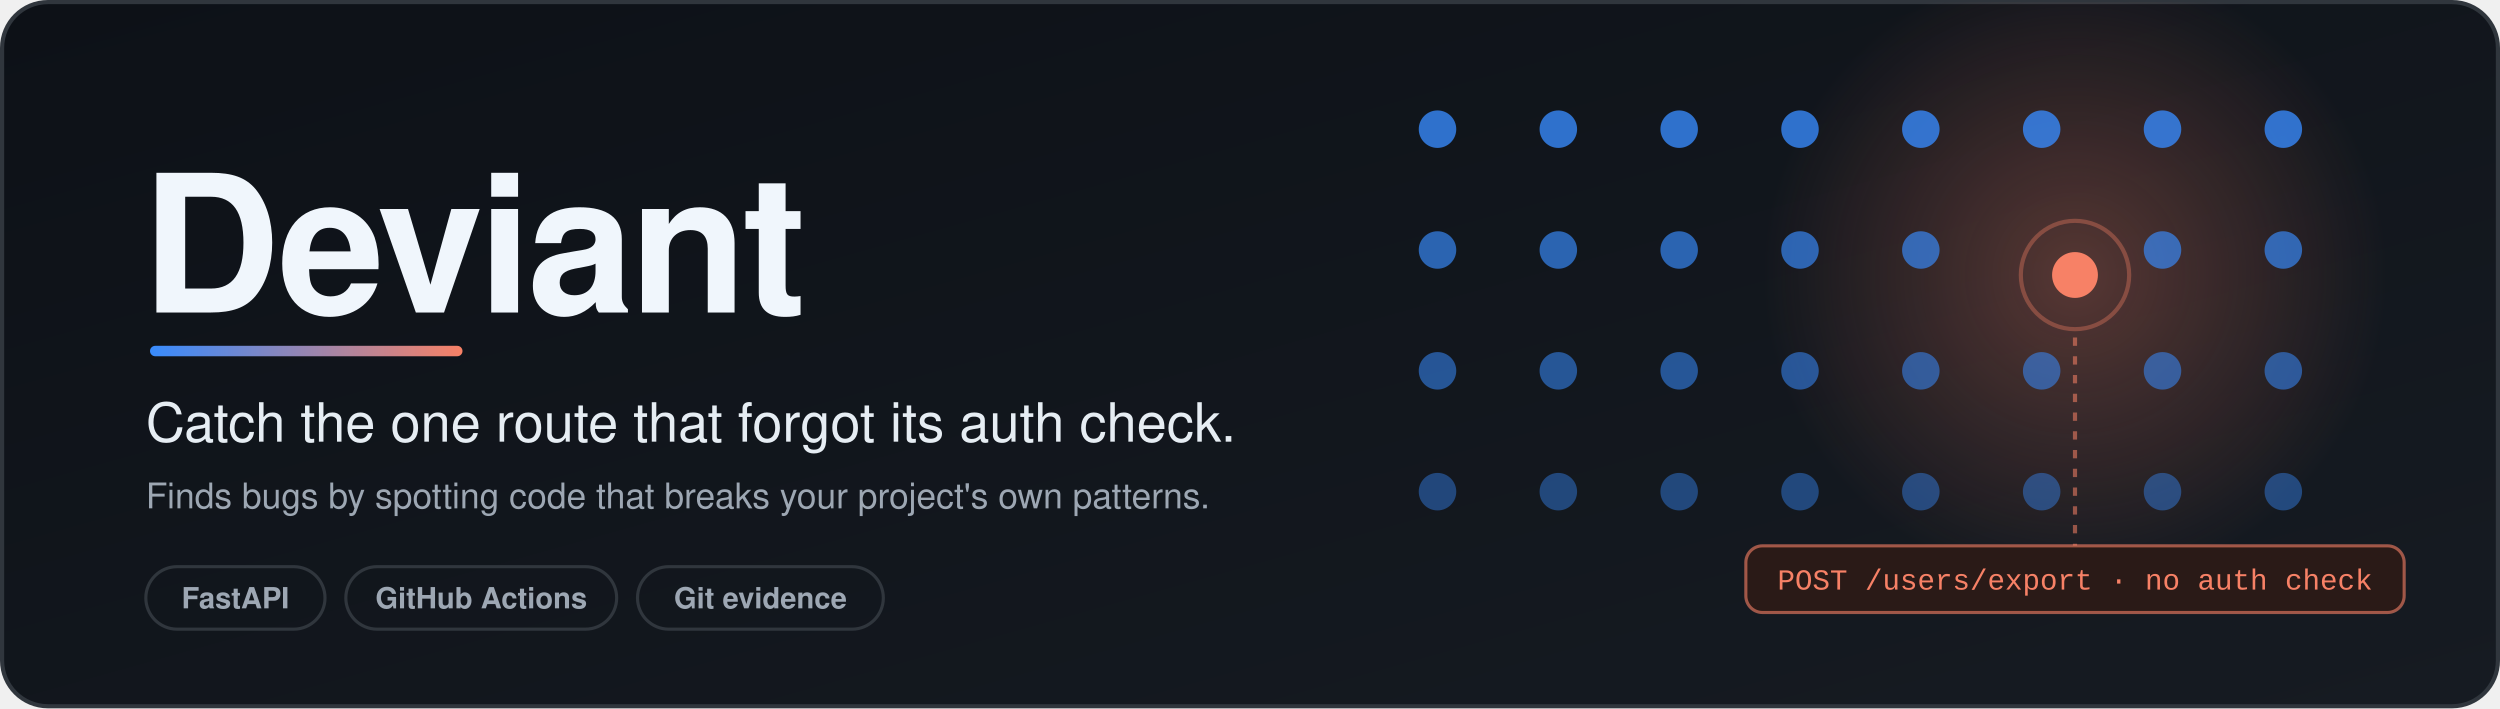
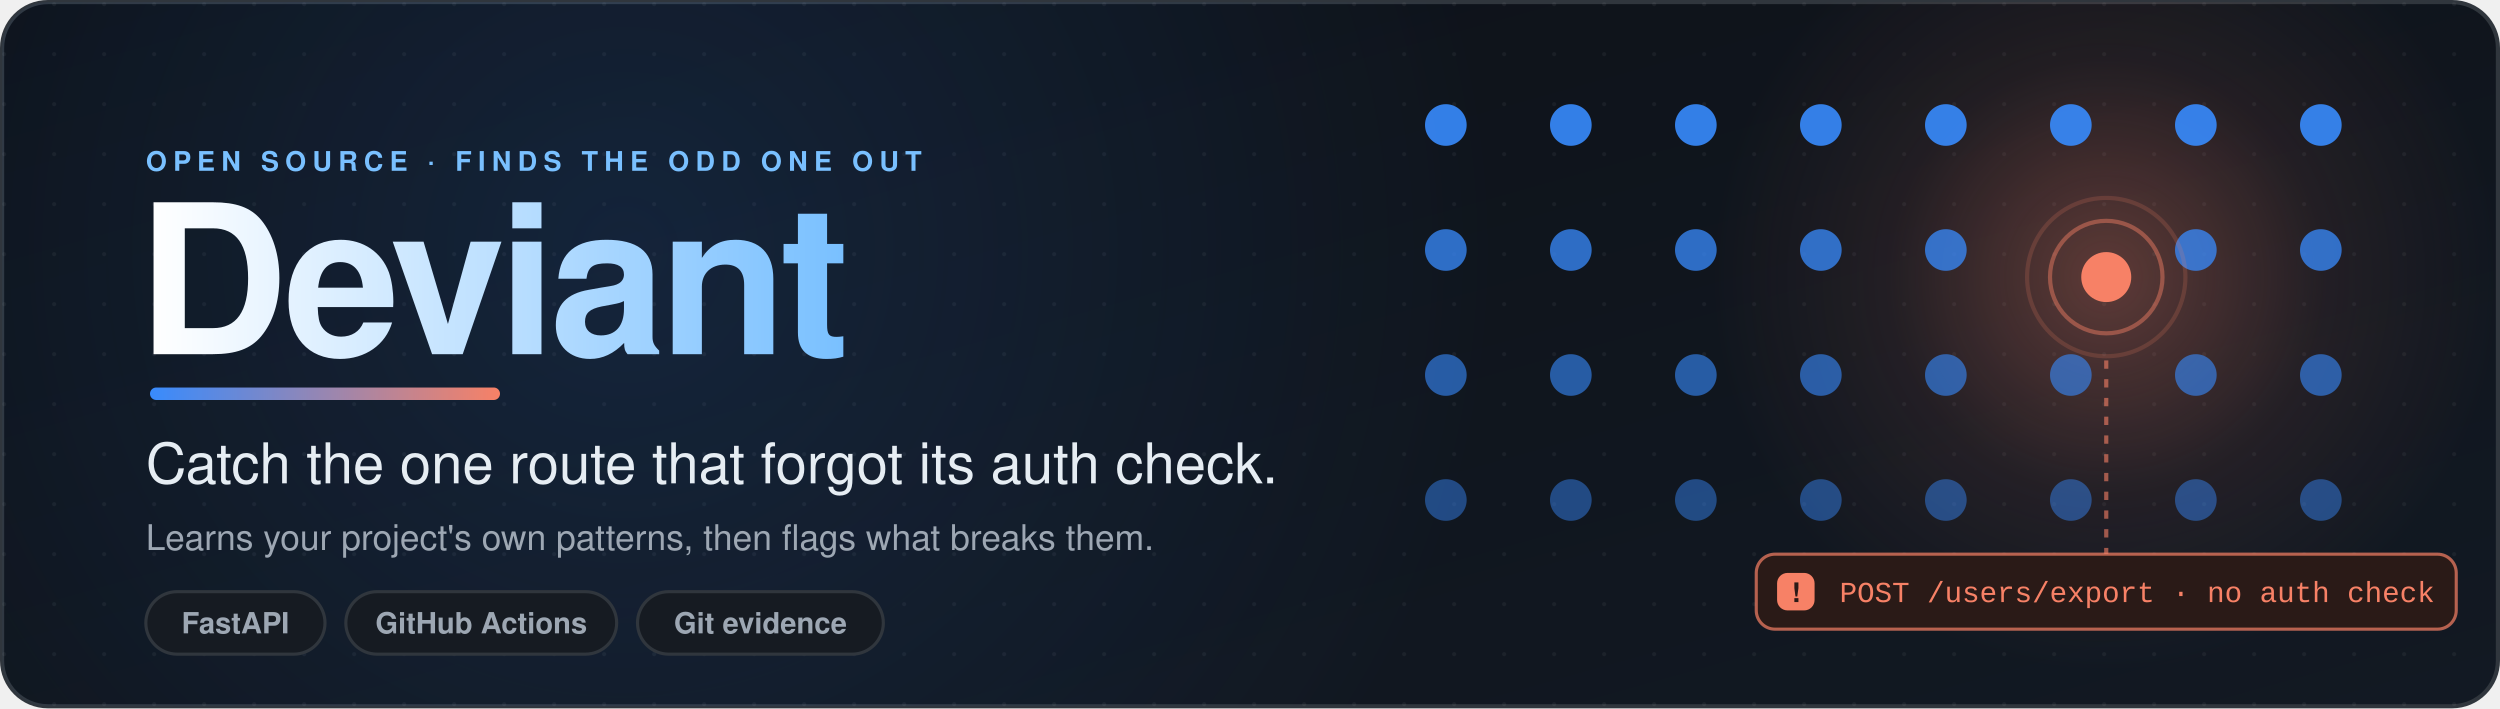
<svg xmlns="http://www.w3.org/2000/svg" width="1200" height="340" viewBox="0 0 1200 340" role="img" aria-labelledby="t d">
  <defs>
    <linearGradient id="bg" x1="0" y1="0" x2="1" y2="1">
      <stop offset="0" stop-color="#0d1117" />
-       <stop offset="1" stop-color="#161b22" />
+       <stop offset="1" stop-color="#121923" />
    </linearGradient>
-     <radialGradient id="glow" cx="996" cy="132" r="150" gradientUnits="userSpaceOnUse">
-       <stop offset="0" stop-color="#f78166" stop-opacity="0.30" />
+     <radialGradient id="glow" cx="1011" cy="133" r="190" gradientUnits="userSpaceOnUse">
+       <stop offset="0" stop-color="#f78166" stop-opacity="0.34" />
+       <stop offset="0.55" stop-color="#f78166" stop-opacity="0.08" />
      <stop offset="1" stop-color="#f78166" stop-opacity="0" />
    </radialGradient>
+     <radialGradient id="blueglow" cx="300" cy="120" r="420" gradientUnits="userSpaceOnUse">
+       <stop offset="0" stop-color="#388bfd" stop-opacity="0.14" />
+       <stop offset="1" stop-color="#388bfd" stop-opacity="0" />
+     </radialGradient>
+     <linearGradient id="title" x1="0" y1="0" x2="1" y2="0">
+       <stop offset="0" stop-color="#ffffff" />
+       <stop offset="1" stop-color="#79c0ff" />
+     </linearGradient>
    <linearGradient id="accent" x1="0" y1="0" x2="1" y2="0">
      <stop offset="0" stop-color="#388bfd" />
      <stop offset="1" stop-color="#f78166" />
    </linearGradient>
+     <linearGradient id="scan" x1="0" y1="0" x2="1" y2="0">
+       <stop offset="0" stop-color="#388bfd" stop-opacity="0" />
+       <stop offset="0.7" stop-color="#f78166" stop-opacity="0.45" />
+       <stop offset="1" stop-color="#f78166" stop-opacity="0.8" />
+     </linearGradient>
+     <pattern id="grid" width="24" height="24" patternUnits="userSpaceOnUse">
+       <circle cx="2" cy="2" r="1" fill="#ffffff" fill-opacity="0.05" />
+     </pattern>
  </defs>
  <rect x="1" y="1" width="1198" height="338" rx="22" fill="url(#bg)" stroke="#30363d" stroke-width="2" />
+   <rect x="1" y="1" width="1198" height="338" rx="22" fill="url(#grid)" />
+   <rect x="1" y="1" width="1198" height="338" rx="22" fill="url(#blueglow)" />
  <rect x="1" y="1" width="1198" height="338" rx="22" fill="url(#glow)" />
  <g font-family="-apple-system, 'Segoe UI', Helvetica, Arial, sans-serif">
-     <text x="68" y="150" font-size="92" font-weight="800" fill="#f0f6fc" letter-spacing="-2">Deviant</text>
-     <rect x="72" y="166" width="150" height="5" rx="2.5" fill="url(#accent)" />
-     <text x="70" y="212" font-size="26" font-weight="500" fill="#e6edf3">Catch the one route that forgot its auth check.</text>
-     <text x="70" y="244" font-size="17" fill="#9da7b3">Finds bugs by spotting code that breaks your project's own patterns.</text>
+     <text x="70" y="82" font-size="13" font-weight="700" fill="#79c0ff" letter-spacing="3">OPEN SOURCE  ·  FINDS THE ODD ONE OUT</text>
+     <text x="66" y="170" font-size="100" font-weight="800" fill="url(#title)" letter-spacing="-3">Deviant</text>
+     <rect x="72" y="186" width="168" height="6" rx="3" fill="url(#accent)" />
+     <text x="70" y="232" font-size="27" font-weight="500" fill="#e6edf3">Catch the one route that forgot its auth check.</text>
+     <text x="70" y="264" font-size="17" fill="#9da7b3">Learns your project's own patterns, then flags what breaks them.</text>
  </g>
  <g font-family="-apple-system, 'Segoe UI', Helvetica, Arial, sans-serif" font-size="14" font-weight="600" fill="#9da7b3">
-     <rect x="70" y="272" width="86" height="30" rx="15" fill="none" stroke="#30363d" stroke-width="1.5" />
-     <text x="113" y="292" text-anchor="middle">FastAPI</text>
-     <rect x="166" y="272" width="130" height="30" rx="15" fill="none" stroke="#30363d" stroke-width="1.5" />
-     <text x="231" y="292" text-anchor="middle">GitHub Actions</text>
-     <rect x="306" y="272" width="118" height="30" rx="15" fill="none" stroke="#30363d" stroke-width="1.5" />
-     <text x="365" y="292" text-anchor="middle">Git evidence</text>
+     <rect x="70" y="284" width="86" height="30" rx="15" fill="#161b22" stroke="#30363d" stroke-width="1.5" />
+     <text x="113" y="304" text-anchor="middle">FastAPI</text>
+     <rect x="166" y="284" width="130" height="30" rx="15" fill="#161b22" stroke="#30363d" stroke-width="1.5" />
+     <text x="231" y="304" text-anchor="middle">GitHub Actions</text>
+     <rect x="306" y="284" width="118" height="30" rx="15" fill="#161b22" stroke="#30363d" stroke-width="1.5" />
+     <text x="365" y="304" text-anchor="middle">Git evidence</text>
  </g>
+   <line x1="664" y1="133" x2="981" y2="133" stroke="url(#scan)" stroke-width="2" />
  <g>
-     <circle cx="690" cy="62" r="9" fill="#388bfd" fill-opacity="0.78" />
-     <circle cx="748" cy="62" r="9" fill="#388bfd" fill-opacity="0.78" />
-     <circle cx="806" cy="62" r="9" fill="#388bfd" fill-opacity="0.78" />
-     <circle cx="864" cy="62" r="9" fill="#388bfd" fill-opacity="0.78" />
-     <circle cx="922" cy="62" r="9" fill="#388bfd" fill-opacity="0.78" />
-     <circle cx="980" cy="62" r="9" fill="#388bfd" fill-opacity="0.78" />
-     <circle cx="1038" cy="62" r="9" fill="#388bfd" fill-opacity="0.78" />
-     <circle cx="1096" cy="62" r="9" fill="#388bfd" fill-opacity="0.78" />
-     <circle cx="690" cy="120" r="9" fill="#388bfd" fill-opacity="0.66" />
-     <circle cx="748" cy="120" r="9" fill="#388bfd" fill-opacity="0.66" />
-     <circle cx="806" cy="120" r="9" fill="#388bfd" fill-opacity="0.66" />
-     <circle cx="864" cy="120" r="9" fill="#388bfd" fill-opacity="0.66" />
-     <circle cx="922" cy="120" r="9" fill="#388bfd" fill-opacity="0.66" />
-     <circle cx="1038" cy="120" r="9" fill="#388bfd" fill-opacity="0.66" />
-     <circle cx="1096" cy="120" r="9" fill="#388bfd" fill-opacity="0.66" />
-     <circle cx="690" cy="178" r="9" fill="#388bfd" fill-opacity="0.54" />
-     <circle cx="748" cy="178" r="9" fill="#388bfd" fill-opacity="0.54" />
-     <circle cx="806" cy="178" r="9" fill="#388bfd" fill-opacity="0.54" />
-     <circle cx="864" cy="178" r="9" fill="#388bfd" fill-opacity="0.54" />
-     <circle cx="922" cy="178" r="9" fill="#388bfd" fill-opacity="0.54" />
-     <circle cx="980" cy="178" r="9" fill="#388bfd" fill-opacity="0.54" />
-     <circle cx="1038" cy="178" r="9" fill="#388bfd" fill-opacity="0.54" />
-     <circle cx="1096" cy="178" r="9" fill="#388bfd" fill-opacity="0.54" />
-     <circle cx="690" cy="236" r="9" fill="#388bfd" fill-opacity="0.42" />
-     <circle cx="748" cy="236" r="9" fill="#388bfd" fill-opacity="0.42" />
-     <circle cx="806" cy="236" r="9" fill="#388bfd" fill-opacity="0.42" />
-     <circle cx="864" cy="236" r="9" fill="#388bfd" fill-opacity="0.42" />
-     <circle cx="922" cy="236" r="9" fill="#388bfd" fill-opacity="0.42" />
-     <circle cx="980" cy="236" r="9" fill="#388bfd" fill-opacity="0.42" />
-     <circle cx="1038" cy="236" r="9" fill="#388bfd" fill-opacity="0.42" />
-     <circle cx="1096" cy="236" r="9" fill="#388bfd" fill-opacity="0.42" />
+     <circle cx="694" cy="60" r="10" fill="#388bfd" fill-opacity="0.90" />
+     <circle cx="754" cy="60" r="10" fill="#388bfd" fill-opacity="0.90" />
+     <circle cx="814" cy="60" r="10" fill="#388bfd" fill-opacity="0.90" />
+     <circle cx="874" cy="60" r="10" fill="#388bfd" fill-opacity="0.90" />
+     <circle cx="934" cy="60" r="10" fill="#388bfd" fill-opacity="0.90" />
+     <circle cx="994" cy="60" r="10" fill="#388bfd" fill-opacity="0.90" />
+     <circle cx="1054" cy="60" r="10" fill="#388bfd" fill-opacity="0.90" />
+     <circle cx="1114" cy="60" r="10" fill="#388bfd" fill-opacity="0.90" />
+     <circle cx="694" cy="120" r="10" fill="#388bfd" fill-opacity="0.75" />
+     <circle cx="754" cy="120" r="10" fill="#388bfd" fill-opacity="0.75" />
+     <circle cx="814" cy="120" r="10" fill="#388bfd" fill-opacity="0.75" />
+     <circle cx="874" cy="120" r="10" fill="#388bfd" fill-opacity="0.75" />
+     <circle cx="934" cy="120" r="10" fill="#388bfd" fill-opacity="0.75" />
+     <circle cx="1054" cy="120" r="10" fill="#388bfd" fill-opacity="0.75" />
+     <circle cx="1114" cy="120" r="10" fill="#388bfd" fill-opacity="0.75" />
+     <circle cx="694" cy="180" r="10" fill="#388bfd" fill-opacity="0.60" />
+     <circle cx="754" cy="180" r="10" fill="#388bfd" fill-opacity="0.60" />
+     <circle cx="814" cy="180" r="10" fill="#388bfd" fill-opacity="0.60" />
+     <circle cx="874" cy="180" r="10" fill="#388bfd" fill-opacity="0.60" />
+     <circle cx="934" cy="180" r="10" fill="#388bfd" fill-opacity="0.60" />
+     <circle cx="994" cy="180" r="10" fill="#388bfd" fill-opacity="0.60" />
+     <circle cx="1054" cy="180" r="10" fill="#388bfd" fill-opacity="0.60" />
+     <circle cx="1114" cy="180" r="10" fill="#388bfd" fill-opacity="0.60" />
+     <circle cx="694" cy="240" r="10" fill="#388bfd" fill-opacity="0.45" />
+     <circle cx="754" cy="240" r="10" fill="#388bfd" fill-opacity="0.45" />
+     <circle cx="814" cy="240" r="10" fill="#388bfd" fill-opacity="0.45" />
+     <circle cx="874" cy="240" r="10" fill="#388bfd" fill-opacity="0.45" />
+     <circle cx="934" cy="240" r="10" fill="#388bfd" fill-opacity="0.45" />
+     <circle cx="994" cy="240" r="10" fill="#388bfd" fill-opacity="0.45" />
+     <circle cx="1054" cy="240" r="10" fill="#388bfd" fill-opacity="0.45" />
+     <circle cx="1114" cy="240" r="10" fill="#388bfd" fill-opacity="0.45" />
  </g>
-   <circle cx="996" cy="132" r="26" fill="none" stroke="#f78166" stroke-opacity="0.35" stroke-width="2" />
-   <circle cx="996" cy="132" r="11" fill="#f78166" />
-   <path d="M 996 162 L 996 262" stroke="#f78166" stroke-opacity="0.55" stroke-width="2" stroke-dasharray="4 5" fill="none" />
-   <rect x="838" y="262" width="316" height="32" rx="8" fill="#2a1a17" stroke="#f78166" stroke-opacity="0.6" stroke-width="1.5" />
-   <text x="996" y="283" text-anchor="middle" font-family="ui-monospace, SFMono-Regular, 'SF Mono', Menlo, Consolas, 'Liberation Mono', monospace" font-size="14" fill="#f78166">POST /users/export  ·  no auth check</text>
+   <circle cx="1011" cy="133" r="38" fill="none" stroke="#f78166" stroke-opacity="0.18" stroke-width="2" />
+   <circle cx="1011" cy="133" r="27" fill="none" stroke="#f78166" stroke-opacity="0.45" stroke-width="2" />
+   <circle cx="1011" cy="133" r="12" fill="#f78166" />
+   <path d="M 1011 173 L 1011 266" stroke="#f78166" stroke-opacity="0.6" stroke-width="2" stroke-dasharray="4 5" fill="none" />
+   <rect x="843" y="266" width="336" height="36" rx="9" fill="#2a1a17" stroke="#f78166" stroke-opacity="0.7" stroke-width="1.5" />
+   <rect x="853" y="275" width="18" height="18" rx="5" fill="#f78166" />
+   <text x="862" y="289" text-anchor="middle" font-family="-apple-system, 'Segoe UI', Helvetica, Arial, sans-serif" font-size="13" font-weight="800" fill="#2a1a17">!</text>
+   <text x="883" y="289" font-family="ui-monospace, SFMono-Regular, 'SF Mono', Menlo, Consolas, 'Liberation Mono', monospace" font-size="14" fill="#f78166">POST /users/export  ·  no auth check</text>
</svg>
